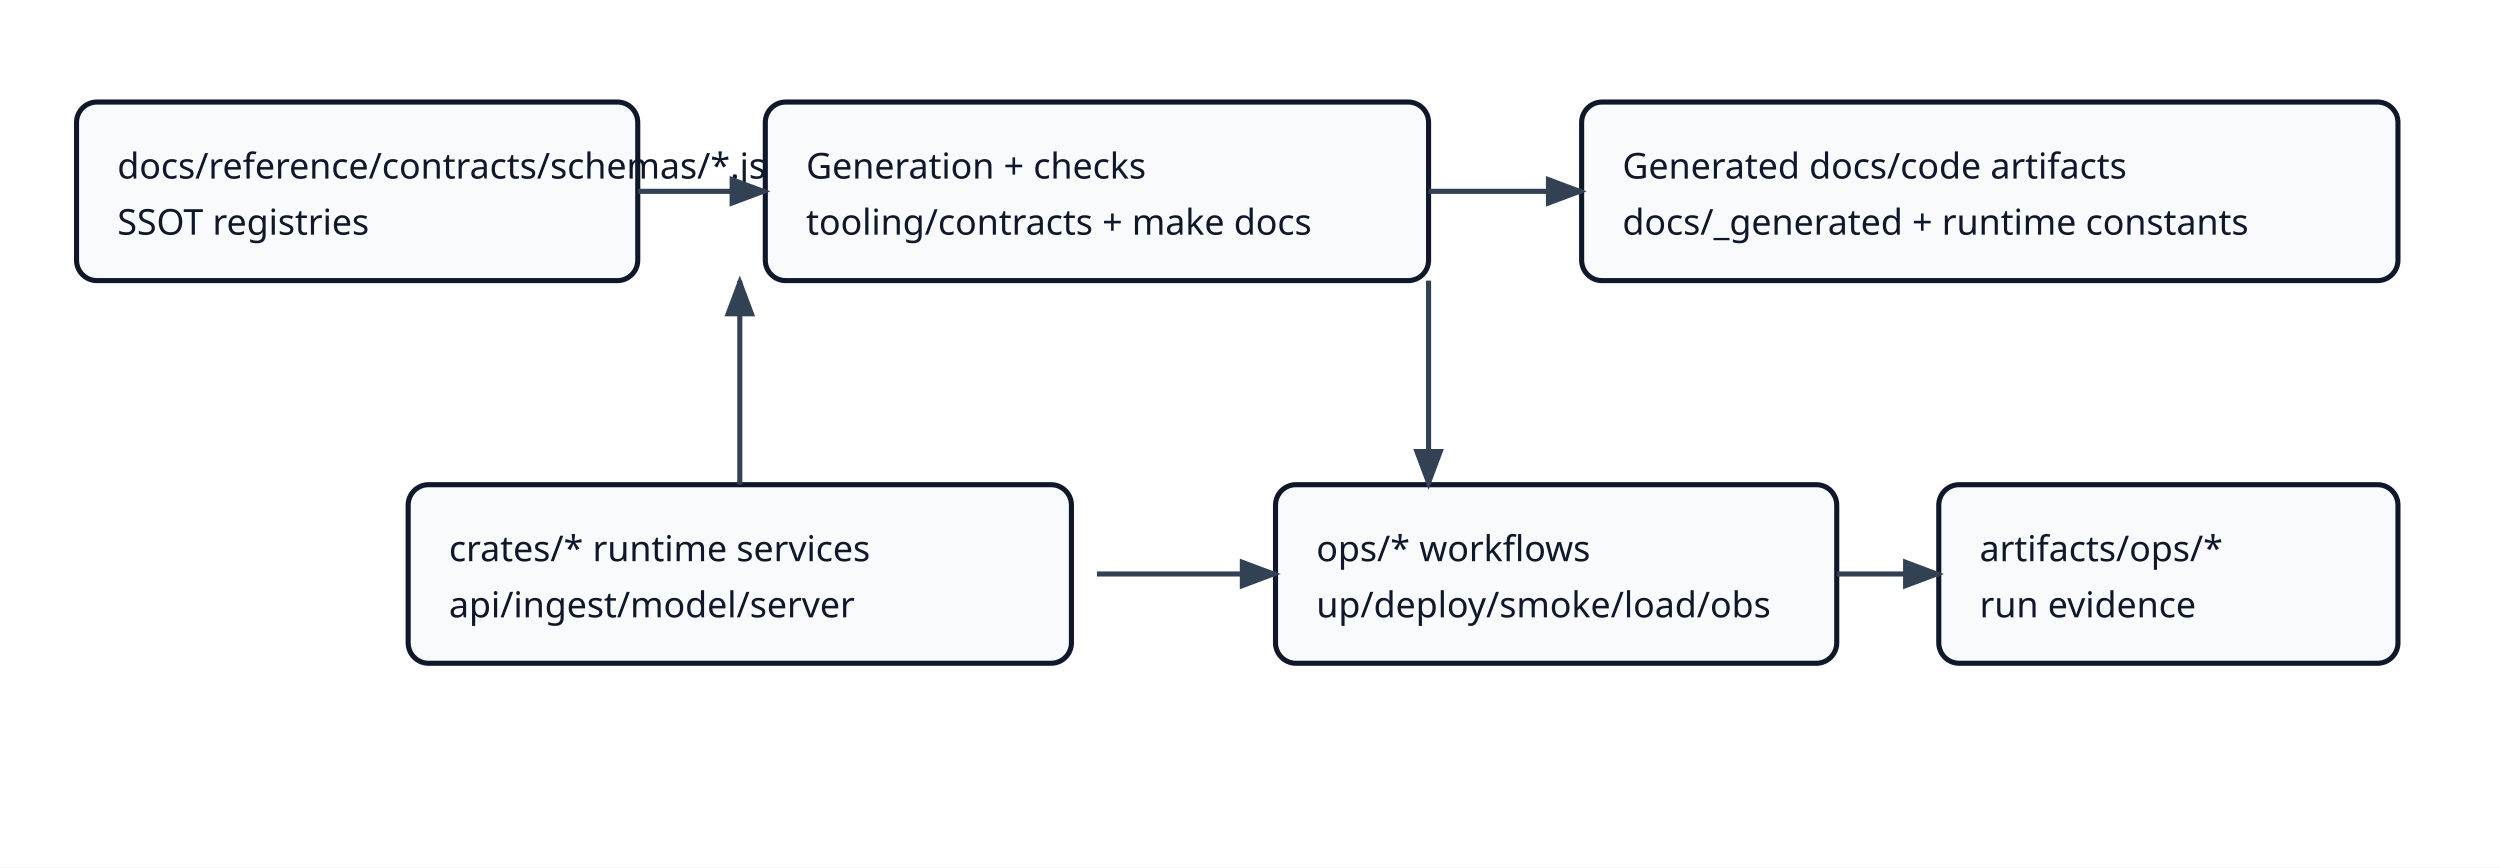
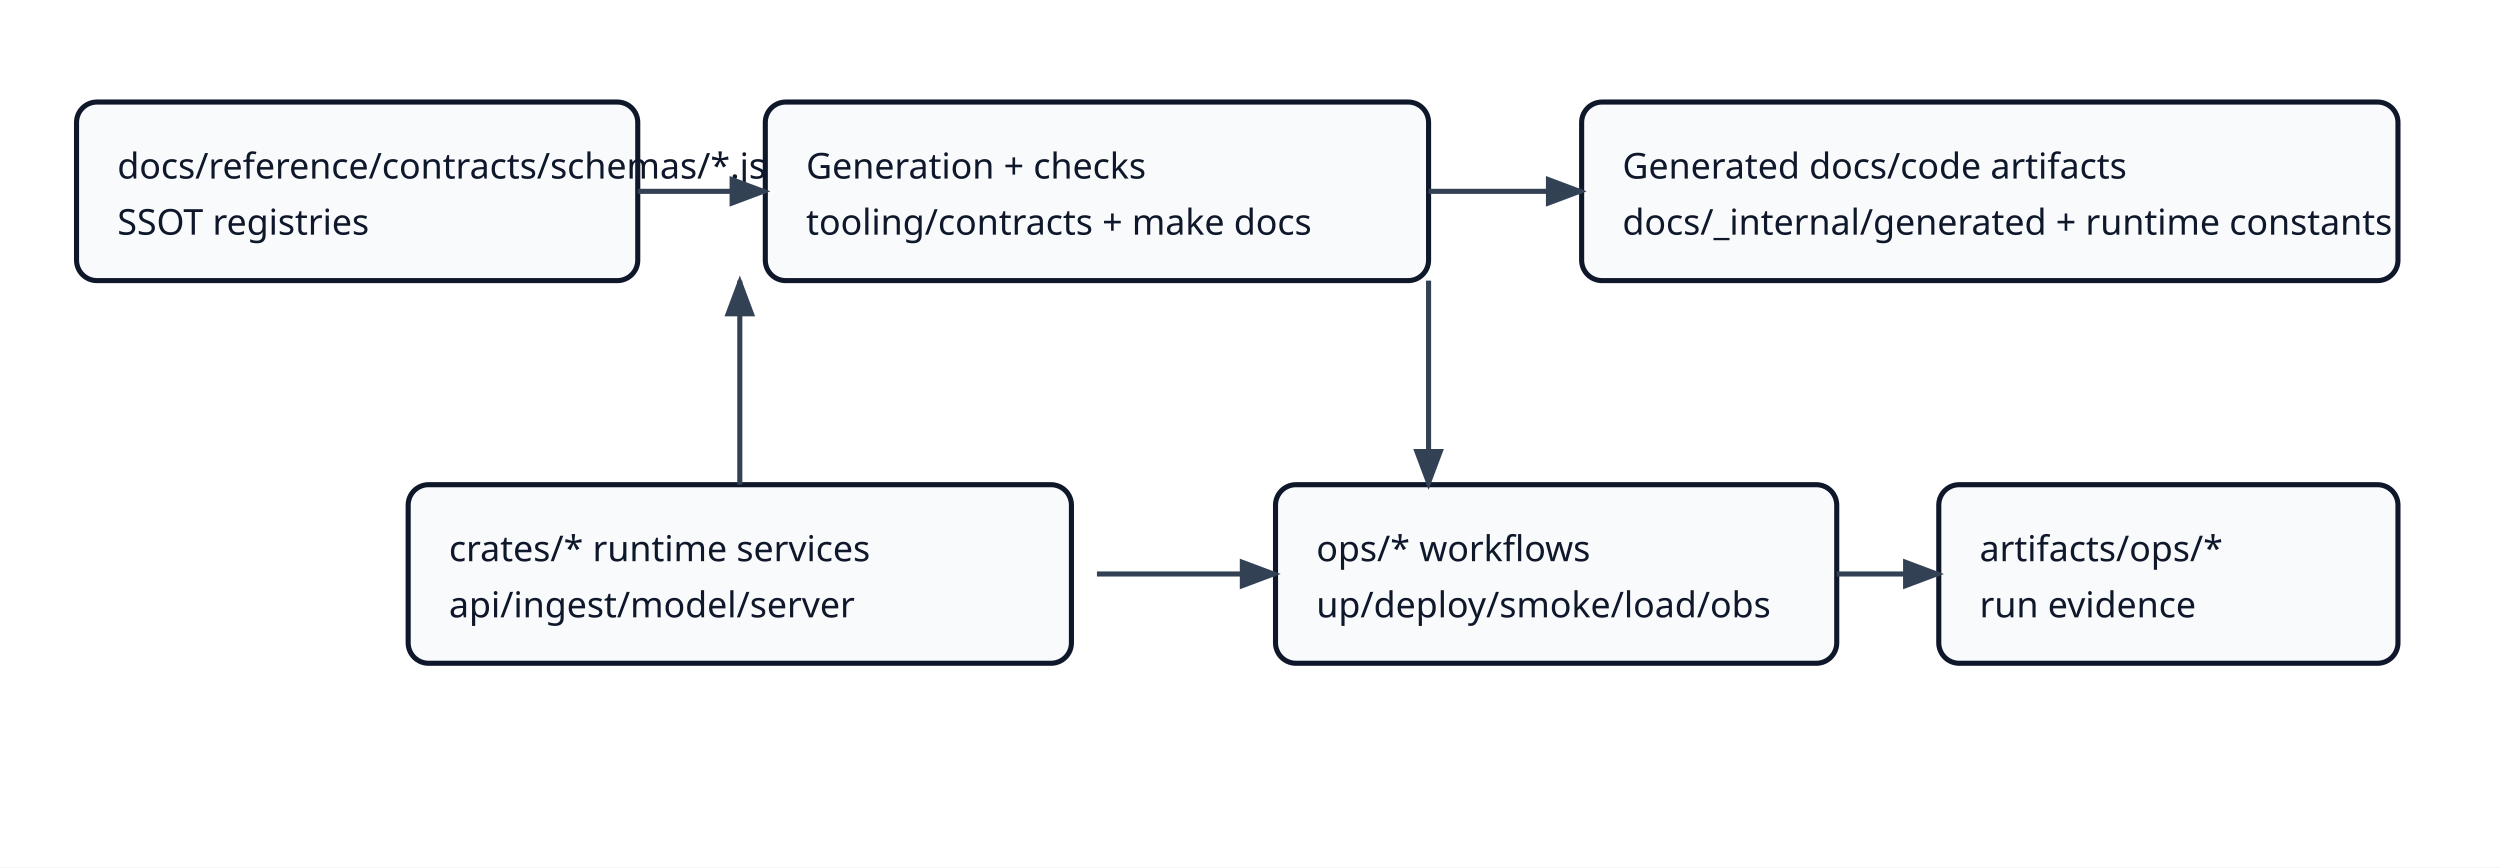
<svg xmlns="http://www.w3.org/2000/svg" width="980" height="340" viewBox="0 0 980 340">
  <rect width="980" height="340" fill="#ffffff" />
  <style>
    .box { fill:#f8fafc; stroke:#0f172a; stroke-width:2; rx:8; ry:8; }
    .txt { font: 14px sans-serif; fill:#0f172a; }
    .arr { stroke:#334155; stroke-width:2; marker-end:url(#arrow); fill:none; }
  </style>
  <defs>
    <marker id="arrow" markerWidth="10" markerHeight="10" refX="7" refY="3" orient="auto">
      <path d="M0,0 L0,6 L8,3 z" fill="#334155" />
    </marker>
  </defs>
  <rect class="box" x="30" y="40" width="220" height="70" />
  <text class="txt" x="46" y="70">docs/reference/contracts/schemas/*.json</text>
  <text class="txt" x="46" y="92">SSOT registries</text>
  <rect class="box" x="300" y="40" width="260" height="70" />
  <text class="txt" x="316" y="70">Generation + checks</text>
  <text class="txt" x="316" y="92">tooling/contracts + make docs</text>
  <rect class="box" x="620" y="40" width="320" height="70" />
  <text class="txt" x="636" y="70">Generated docs/code artifacts</text>
-   <text class="txt" x="636" y="92">docs/_generated + runtime constants</text>
+   <text class="txt" x="636" y="92">docs/_internal/generated + runtime constants</text>
  <rect class="box" x="160" y="190" width="260" height="70" />
  <text class="txt" x="176" y="220">crates/* runtime services</text>
  <text class="txt" x="176" y="242">api/ingest/model/server</text>
  <rect class="box" x="500" y="190" width="220" height="70" />
  <text class="txt" x="516" y="220">ops/* workflows</text>
  <text class="txt" x="516" y="242">up/deploy/smoke/load/obs</text>
  <rect class="box" x="760" y="190" width="180" height="70" />
  <text class="txt" x="776" y="220">artifacts/ops/*</text>
  <text class="txt" x="776" y="242">run evidence</text>
  <path class="arr" d="M250 75 L300 75" />
  <path class="arr" d="M560 75 L620 75" />
  <path class="arr" d="M430 225 L500 225" />
  <path class="arr" d="M720 225 L760 225" />
  <path class="arr" d="M560 110 L560 190" />
  <path class="arr" d="M290 190 L290 110" />
</svg>
